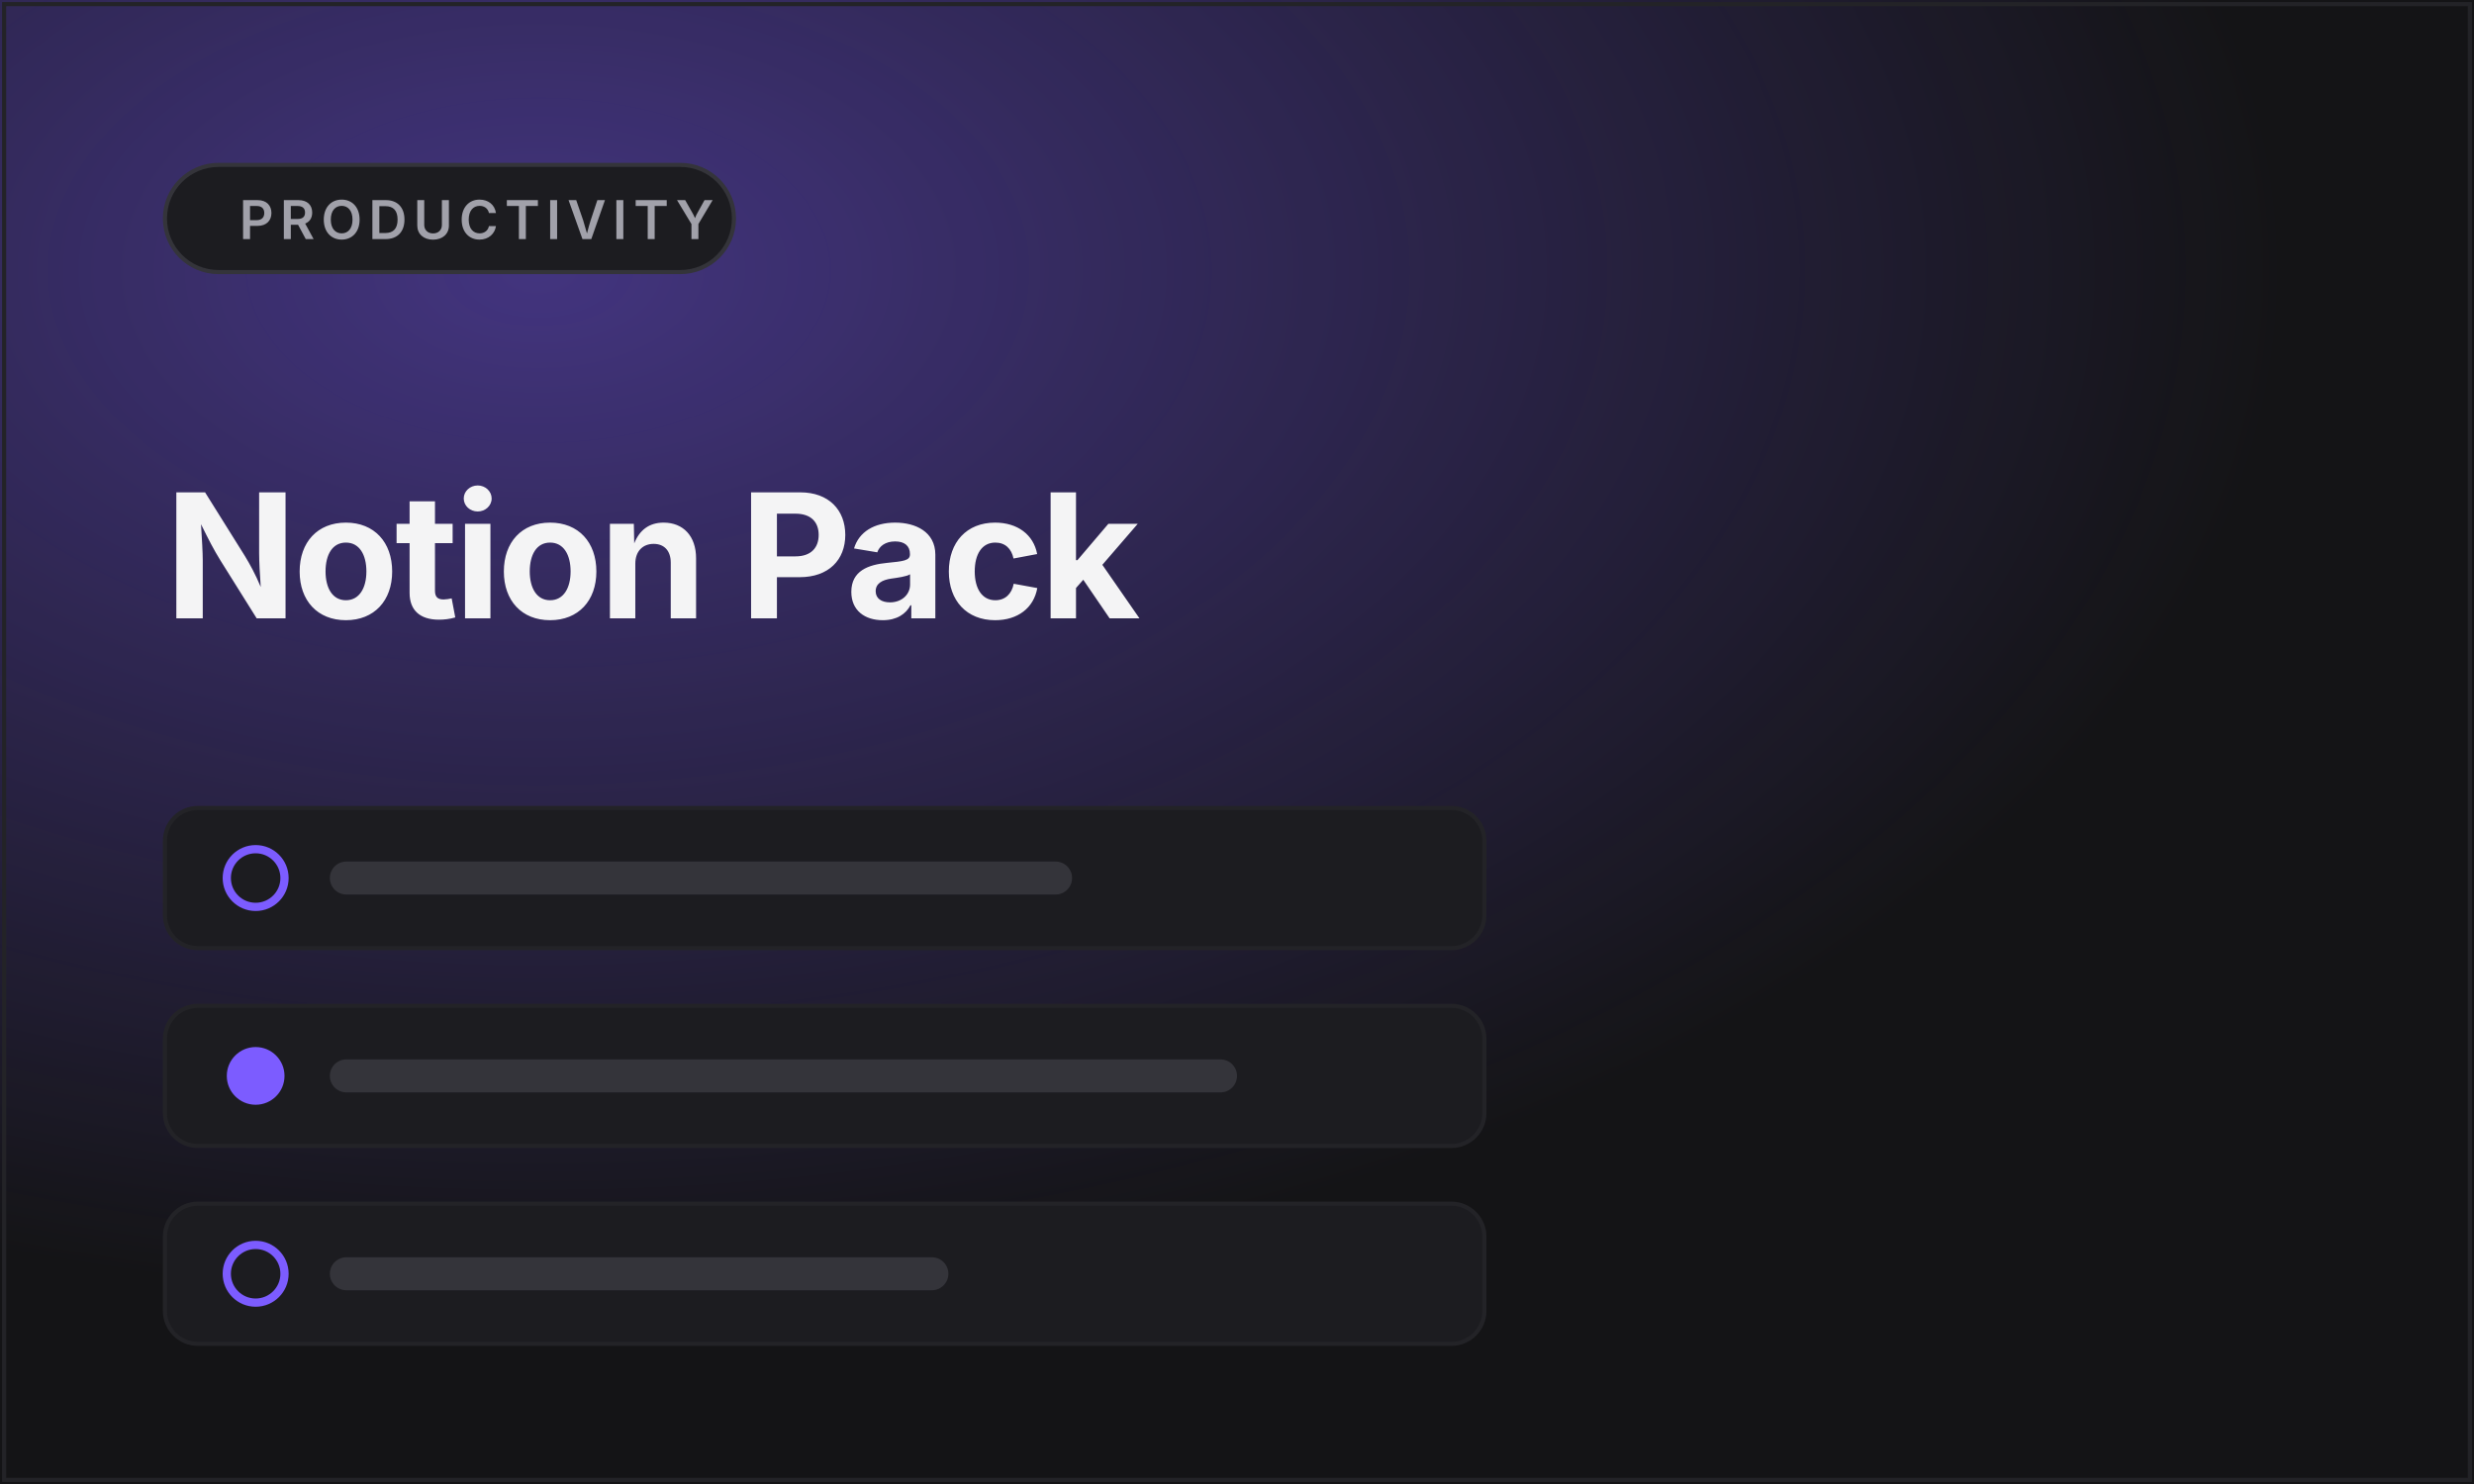
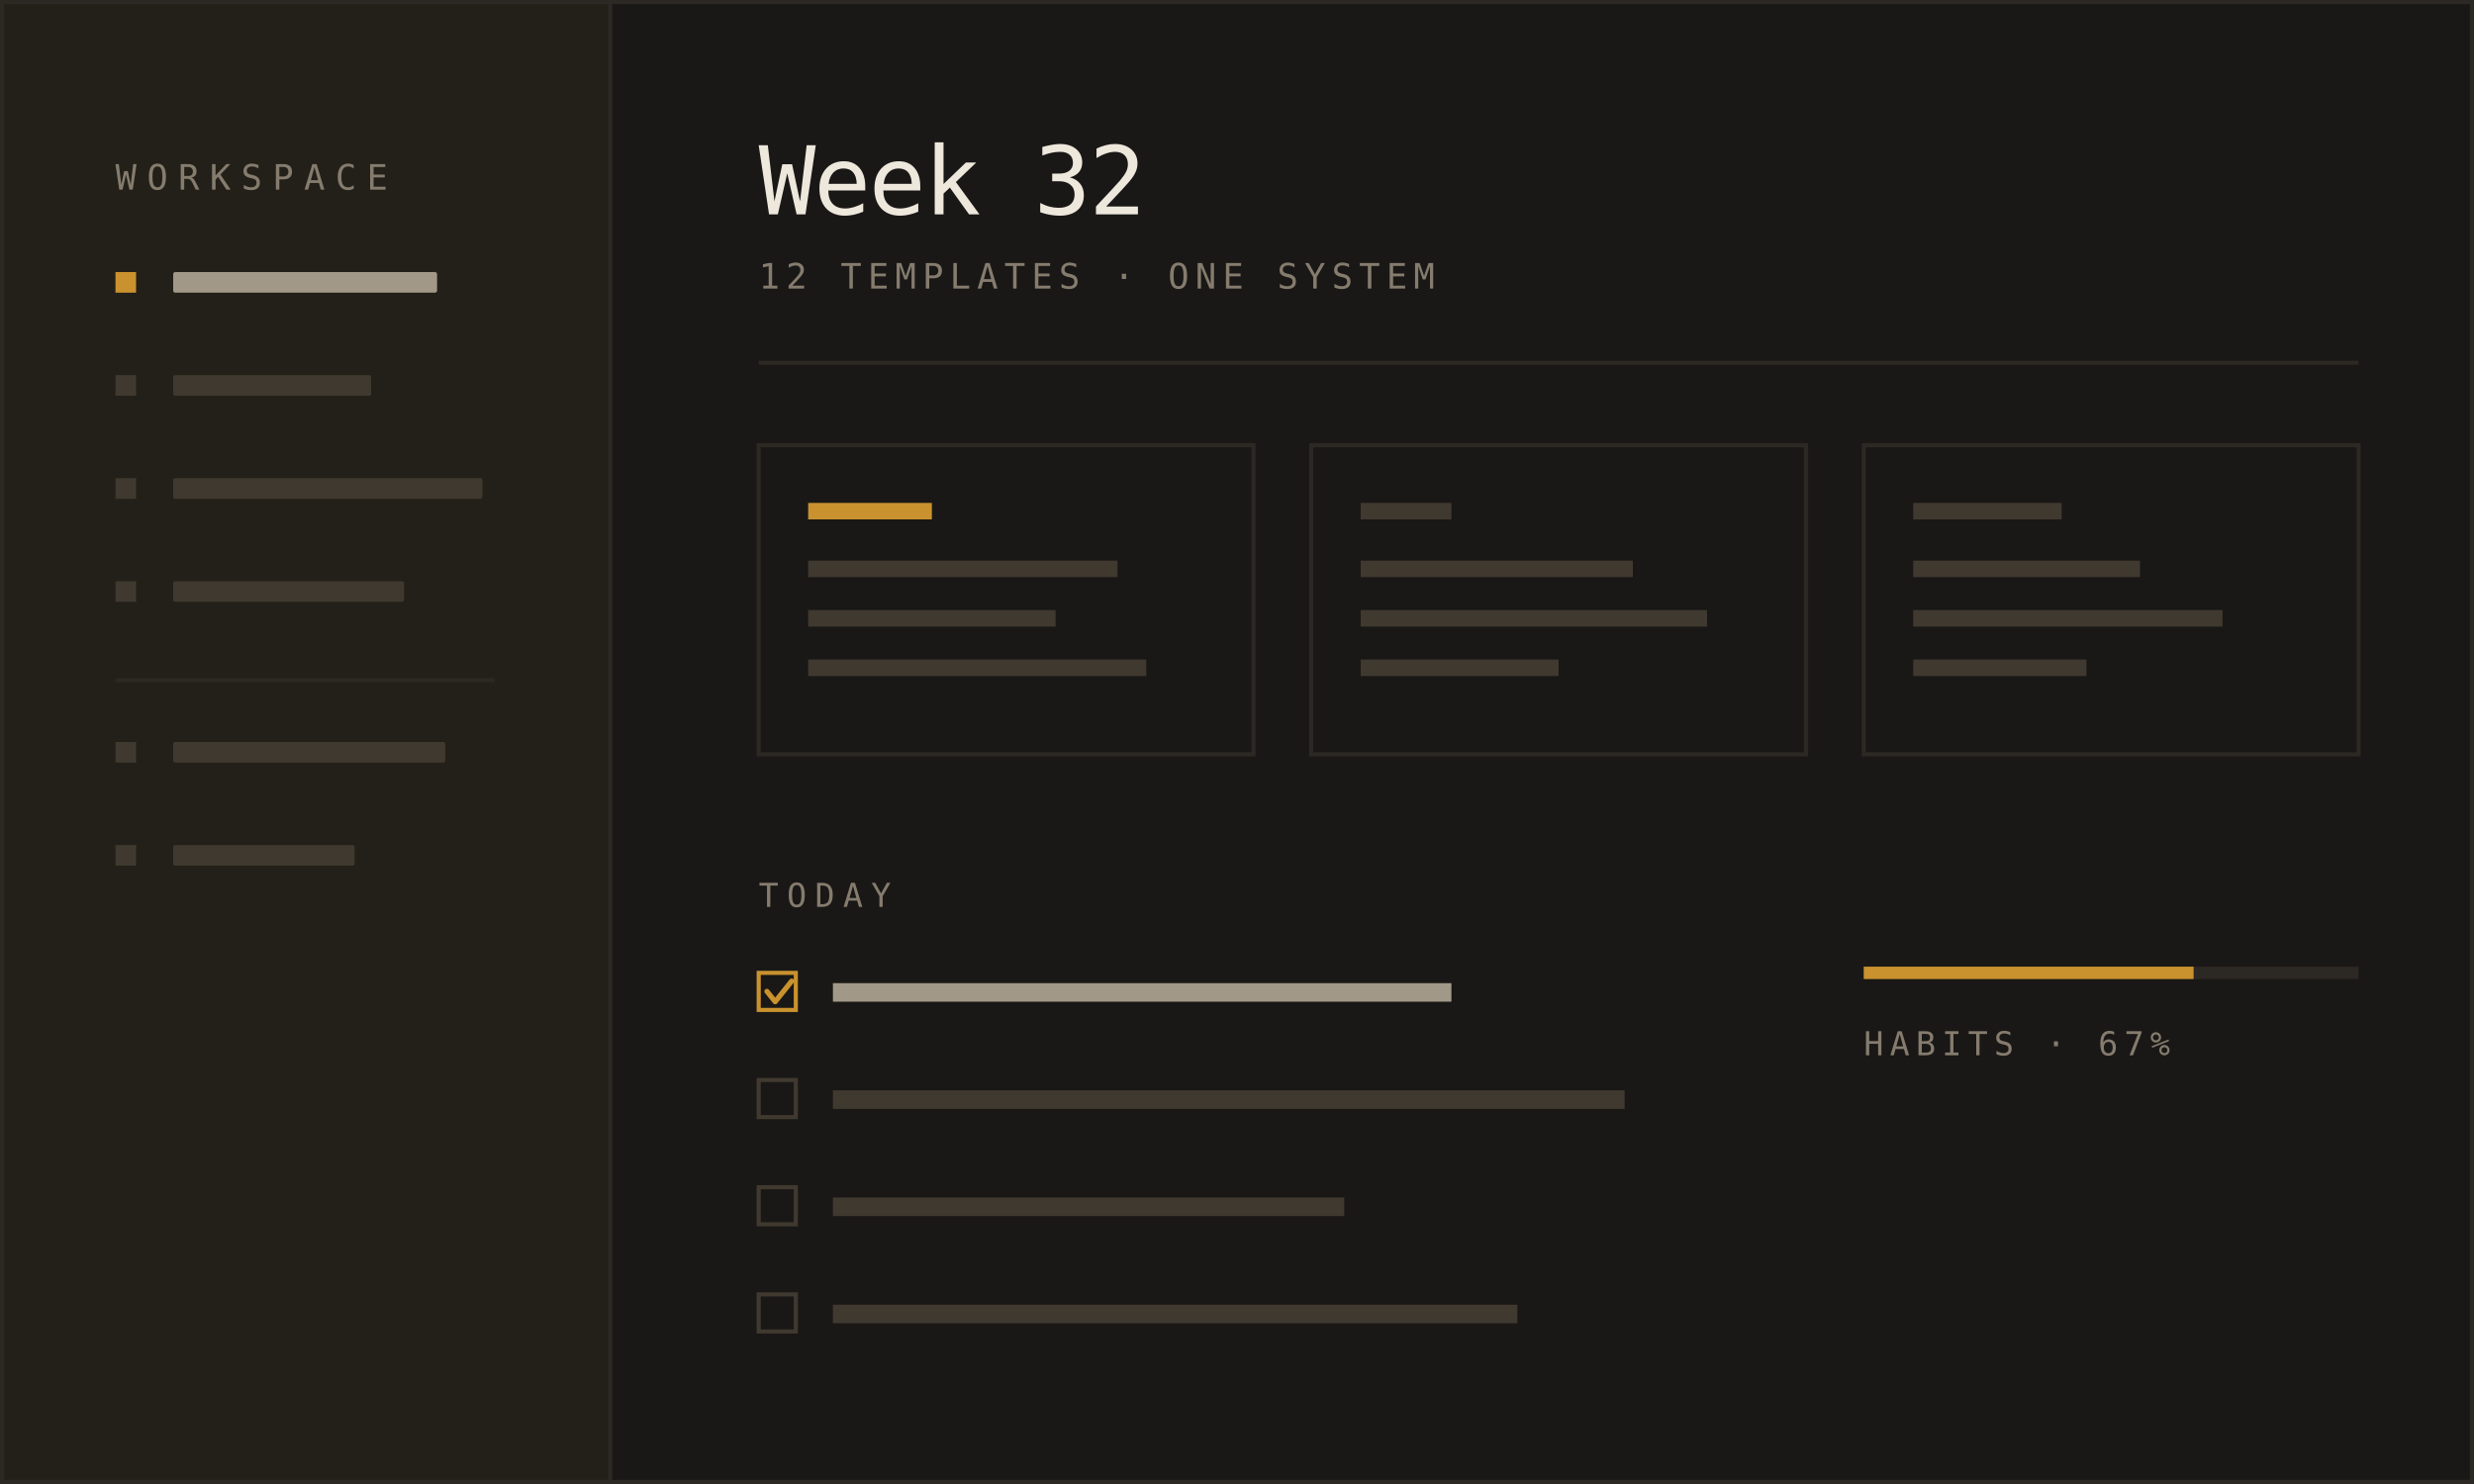
- <svg xmlns="http://www.w3.org/2000/svg" width="600" height="360" viewBox="0 0 600 360">
-   <defs>
-     <radialGradient id="glow" cx="22%" cy="18%" r="70%">
-       <stop offset="0" stop-color="#7c5cff" stop-opacity="0.45" />
-       <stop offset="1" stop-color="#7c5cff" stop-opacity="0" />
-     </radialGradient>
-   </defs>
-   <rect width="600" height="360" fill="#141416" />
-   <rect width="600" height="360" fill="url(#glow)" />
-   <rect x="1" y="1" width="598" height="358" fill="none" stroke="#232327" />
-   <rect x="40" y="40" width="138" height="26" rx="13" fill="#1c1c20" stroke="#34343a" />
-   <text x="58" y="58" font-family="Inter, Segoe UI, Arial" font-size="13" font-weight="600" fill="#a1a1aa" letter-spacing="1.5">PRODUCTIVITY</text>
-   <text x="40" y="150" font-family="Inter, Segoe UI, Arial" font-size="42" font-weight="700" fill="#f4f4f5" letter-spacing="-1">Notion Pack</text>
-   <g transform="translate(40,196)">
-     <rect width="320" height="34" rx="8" fill="#1c1c20" stroke="#232327" />
-     <circle cx="22" cy="17" r="7" fill="none" stroke="#7c5cff" stroke-width="2" />
-     <rect x="40" y="13" width="180" height="8" rx="4" fill="#34343a" />
-     <rect y="48" width="320" height="34" rx="8" fill="#1c1c20" stroke="#232327" />
-     <circle cx="22" cy="65" r="7" fill="#7c5cff" />
-     <rect x="40" y="61" width="220" height="8" rx="4" fill="#34343a" />
-     <rect y="96" width="320" height="34" rx="8" fill="#1c1c20" stroke="#232327" />
-     <circle cx="22" cy="113" r="7" fill="none" stroke="#7c5cff" stroke-width="2" />
-     <rect x="40" y="109" width="150" height="8" rx="4" fill="#34343a" />
+ <svg xmlns="http://www.w3.org/2000/svg" width="1200" height="720" viewBox="0 0 1200 720" font-family="'IBM Plex Mono', ui-monospace, monospace">
+   <rect width="1200" height="720" fill="#1a1816" />
+   <rect x="0" y="0" width="296" height="720" fill="#232019" />
+   <line x1="296" y1="0" x2="296" y2="720" stroke="#2c2823" stroke-width="2" />
+   <text x="56" y="92" fill="#857c6e" font-size="17" letter-spacing="5">WORKSPACE</text>
+   <rect x="56" y="132" width="10" height="10" fill="#c9922e" />
+   <rect x="84" y="132" width="128" height="10" rx="1" fill="#a29888" />
+   <rect x="56" y="182" width="10" height="10" fill="#40392f" />
+   <rect x="84" y="182" width="96" height="10" rx="1" fill="#40392f" />
+   <rect x="56" y="232" width="10" height="10" fill="#40392f" />
+   <rect x="84" y="232" width="150" height="10" rx="1" fill="#40392f" />
+   <rect x="56" y="282" width="10" height="10" fill="#40392f" />
+   <rect x="84" y="282" width="112" height="10" rx="1" fill="#40392f" />
+   <line x1="56" y1="330" x2="240" y2="330" stroke="#2c2823" stroke-width="2" />
+   <rect x="56" y="360" width="10" height="10" fill="#40392f" />
+   <rect x="84" y="360" width="132" height="10" rx="1" fill="#40392f" />
+   <rect x="56" y="410" width="10" height="10" fill="#40392f" />
+   <rect x="84" y="410" width="88" height="10" rx="1" fill="#40392f" />
+   <text x="368" y="104" fill="#ede7dc" font-size="46" letter-spacing="-1">Week 32</text>
+   <text x="368" y="140" fill="#857c6e" font-size="17" letter-spacing="3">12 TEMPLATES · ONE SYSTEM</text>
+   <line x1="368" y1="176" x2="1144" y2="176" stroke="#2c2823" stroke-width="2" />
+   <g>
+     <rect x="368" y="216" width="240" height="150" fill="none" stroke="#2c2823" stroke-width="2" />
+     <rect x="392" y="244" width="60" height="8" fill="#c9922e" />
+     <rect x="392" y="272" width="150" height="8" fill="#40392f" />
+     <rect x="392" y="296" width="120" height="8" fill="#40392f" />
+     <rect x="392" y="320" width="164" height="8" fill="#40392f" />
+     <rect x="636" y="216" width="240" height="150" fill="none" stroke="#2c2823" stroke-width="2" />
+     <rect x="660" y="244" width="44" height="8" fill="#40392f" />
+     <rect x="660" y="272" width="132" height="8" fill="#40392f" />
+     <rect x="660" y="296" width="168" height="8" fill="#40392f" />
+     <rect x="660" y="320" width="96" height="8" fill="#40392f" />
+     <rect x="904" y="216" width="240" height="150" fill="none" stroke="#2c2823" stroke-width="2" />
+     <rect x="928" y="244" width="72" height="8" fill="#40392f" />
+     <rect x="928" y="272" width="110" height="8" fill="#40392f" />
+     <rect x="928" y="296" width="150" height="8" fill="#40392f" />
+     <rect x="928" y="320" width="84" height="8" fill="#40392f" />
  </g>
+   <text x="368" y="440" fill="#857c6e" font-size="16" letter-spacing="4">TODAY</text>
+   <g>
+     <rect x="368" y="472" width="18" height="18" fill="none" stroke="#c9922e" stroke-width="2" />
+     <path d="M372 481 l4 5 8 -10" fill="none" stroke="#c9922e" stroke-width="2.5" stroke-linecap="round" stroke-linejoin="round" />
+     <rect x="404" y="477" width="300" height="9" fill="#a29888" />
+     <rect x="368" y="524" width="18" height="18" fill="none" stroke="#40392f" stroke-width="2" />
+     <rect x="404" y="529" width="384" height="9" fill="#40392f" />
+     <rect x="368" y="576" width="18" height="18" fill="none" stroke="#40392f" stroke-width="2" />
+     <rect x="404" y="581" width="248" height="9" fill="#40392f" />
+     <rect x="368" y="628" width="18" height="18" fill="none" stroke="#40392f" stroke-width="2" />
+     <rect x="404" y="633" width="332" height="9" fill="#40392f" />
+   </g>
+   <line x1="904" y1="472" x2="1144" y2="472" stroke="#2c2823" stroke-width="6" />
+   <line x1="904" y1="472" x2="1064" y2="472" stroke="#c9922e" stroke-width="6" />
+   <text x="904" y="512" fill="#857c6e" font-size="16" letter-spacing="3">HABITS · 67%</text>
+   <rect x="1" y="1" width="1198" height="718" fill="none" stroke="#2c2823" stroke-width="2" />
</svg>
